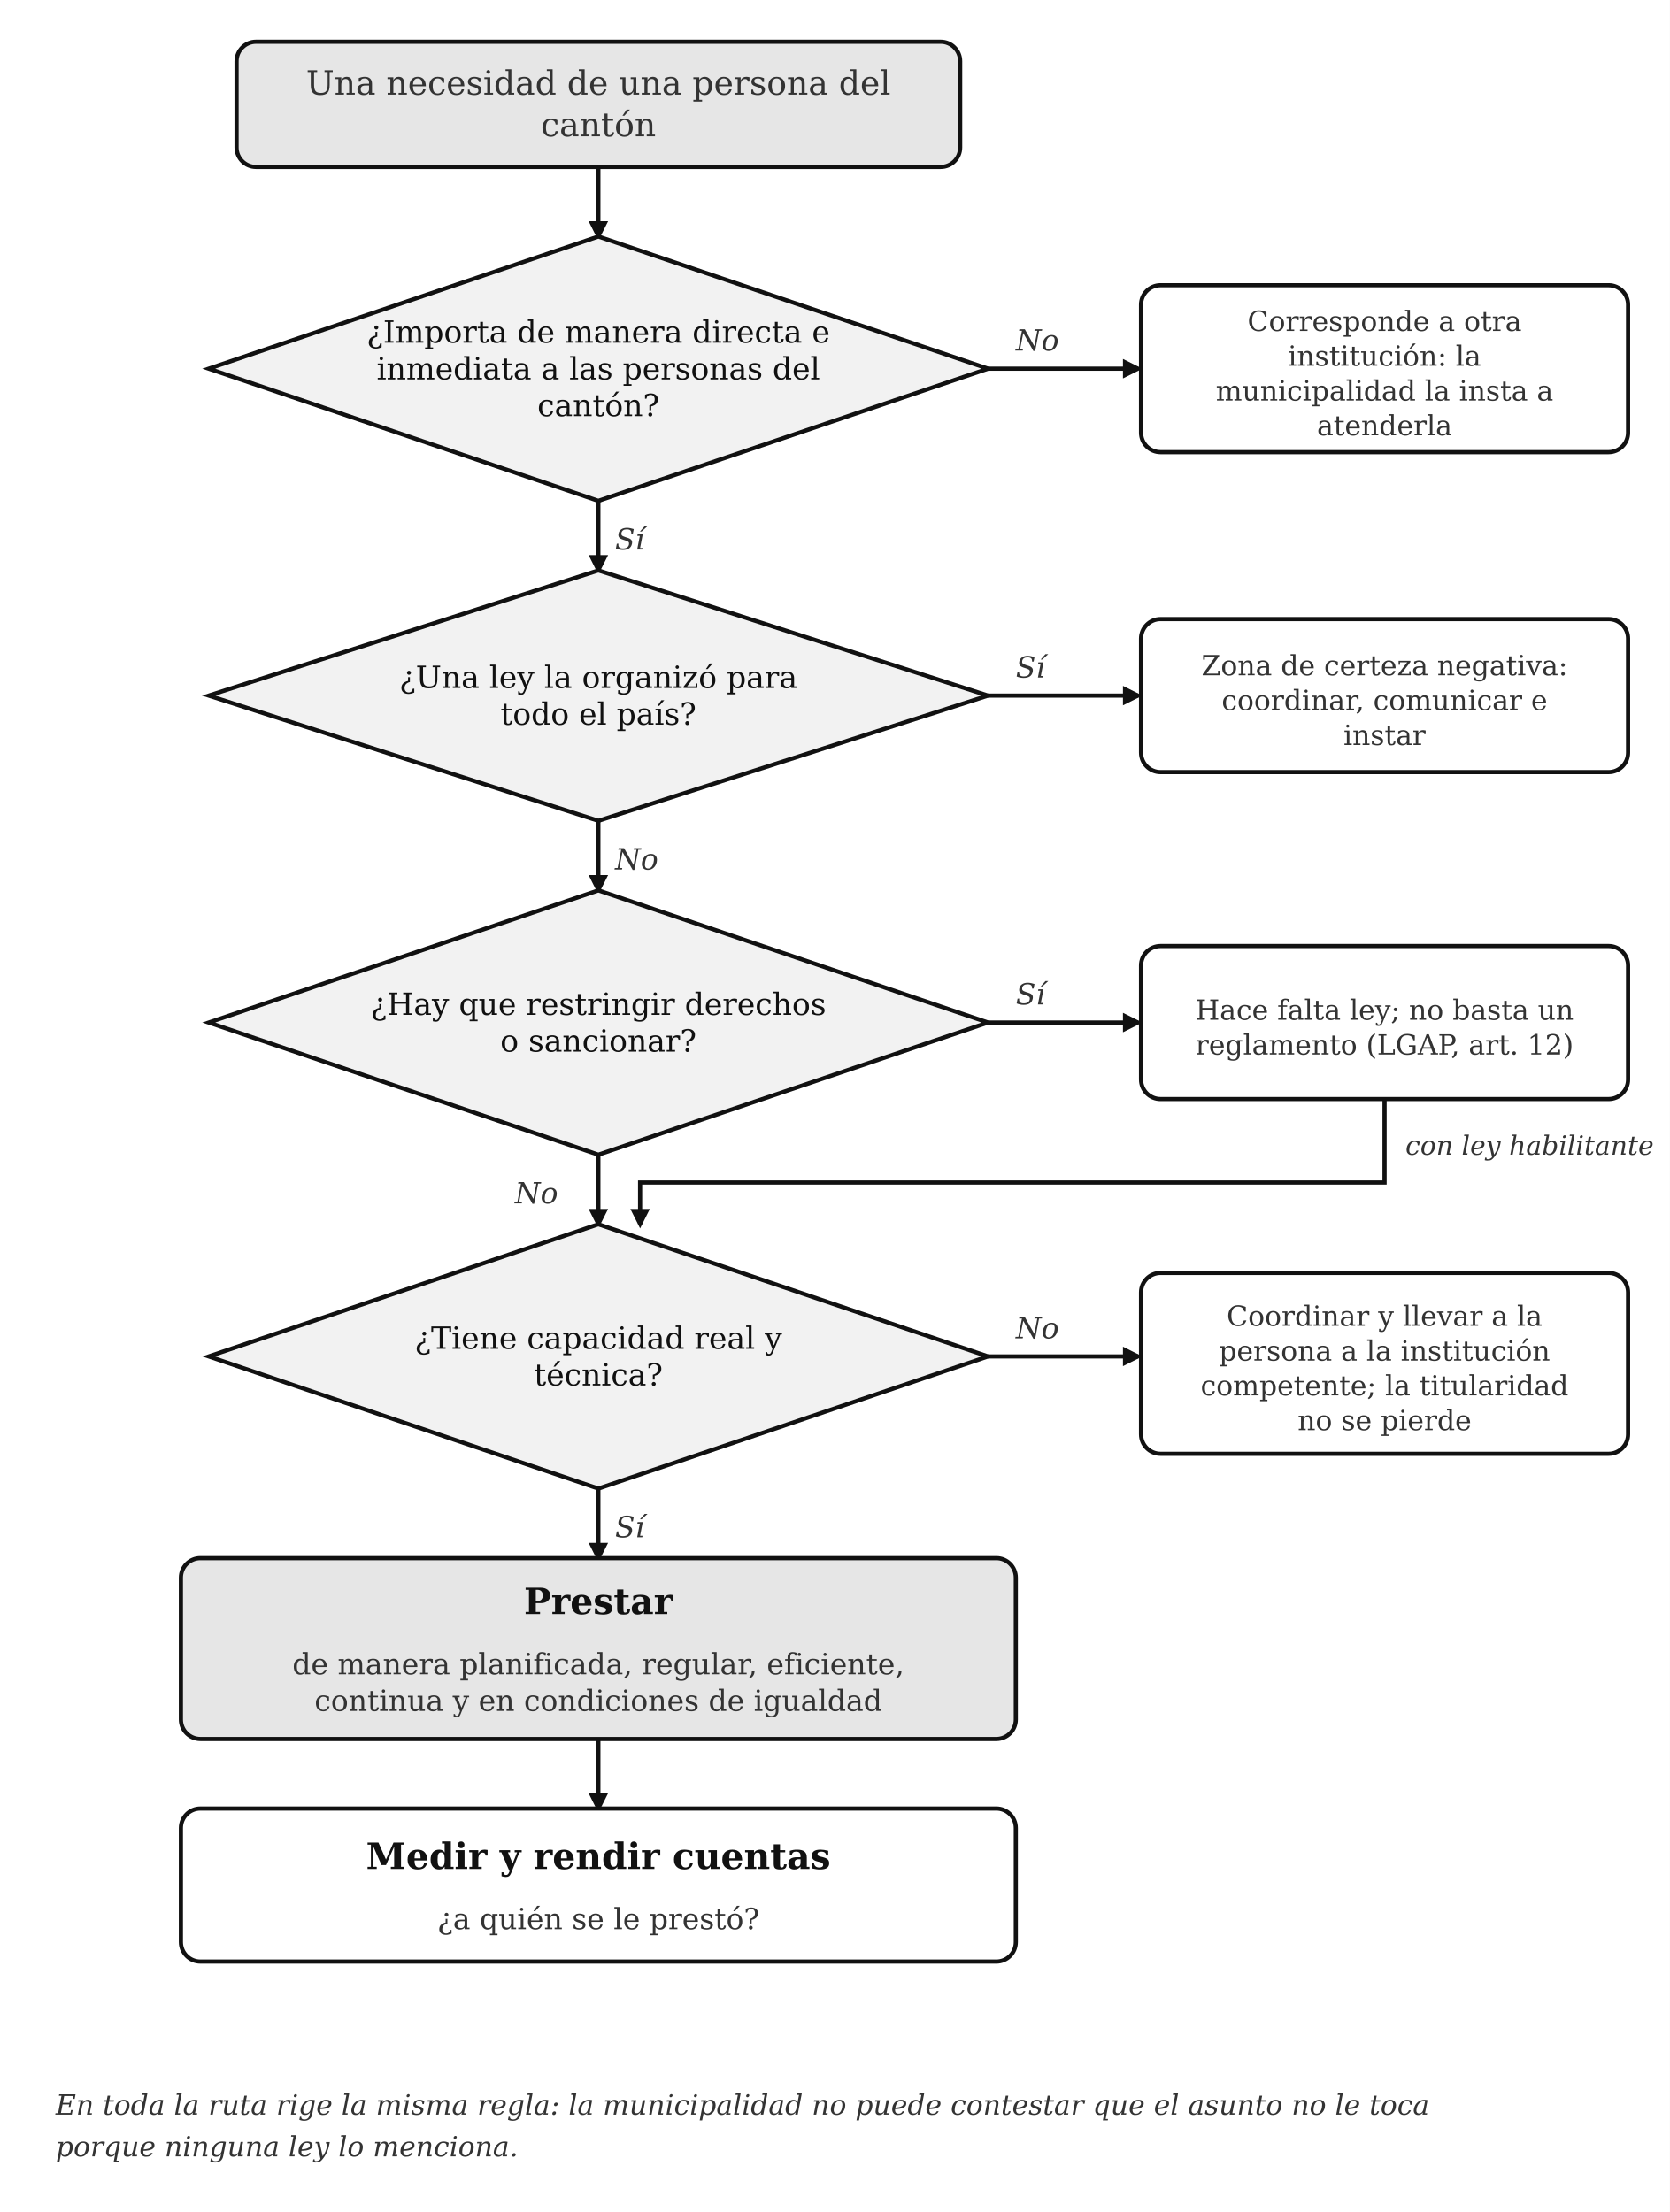
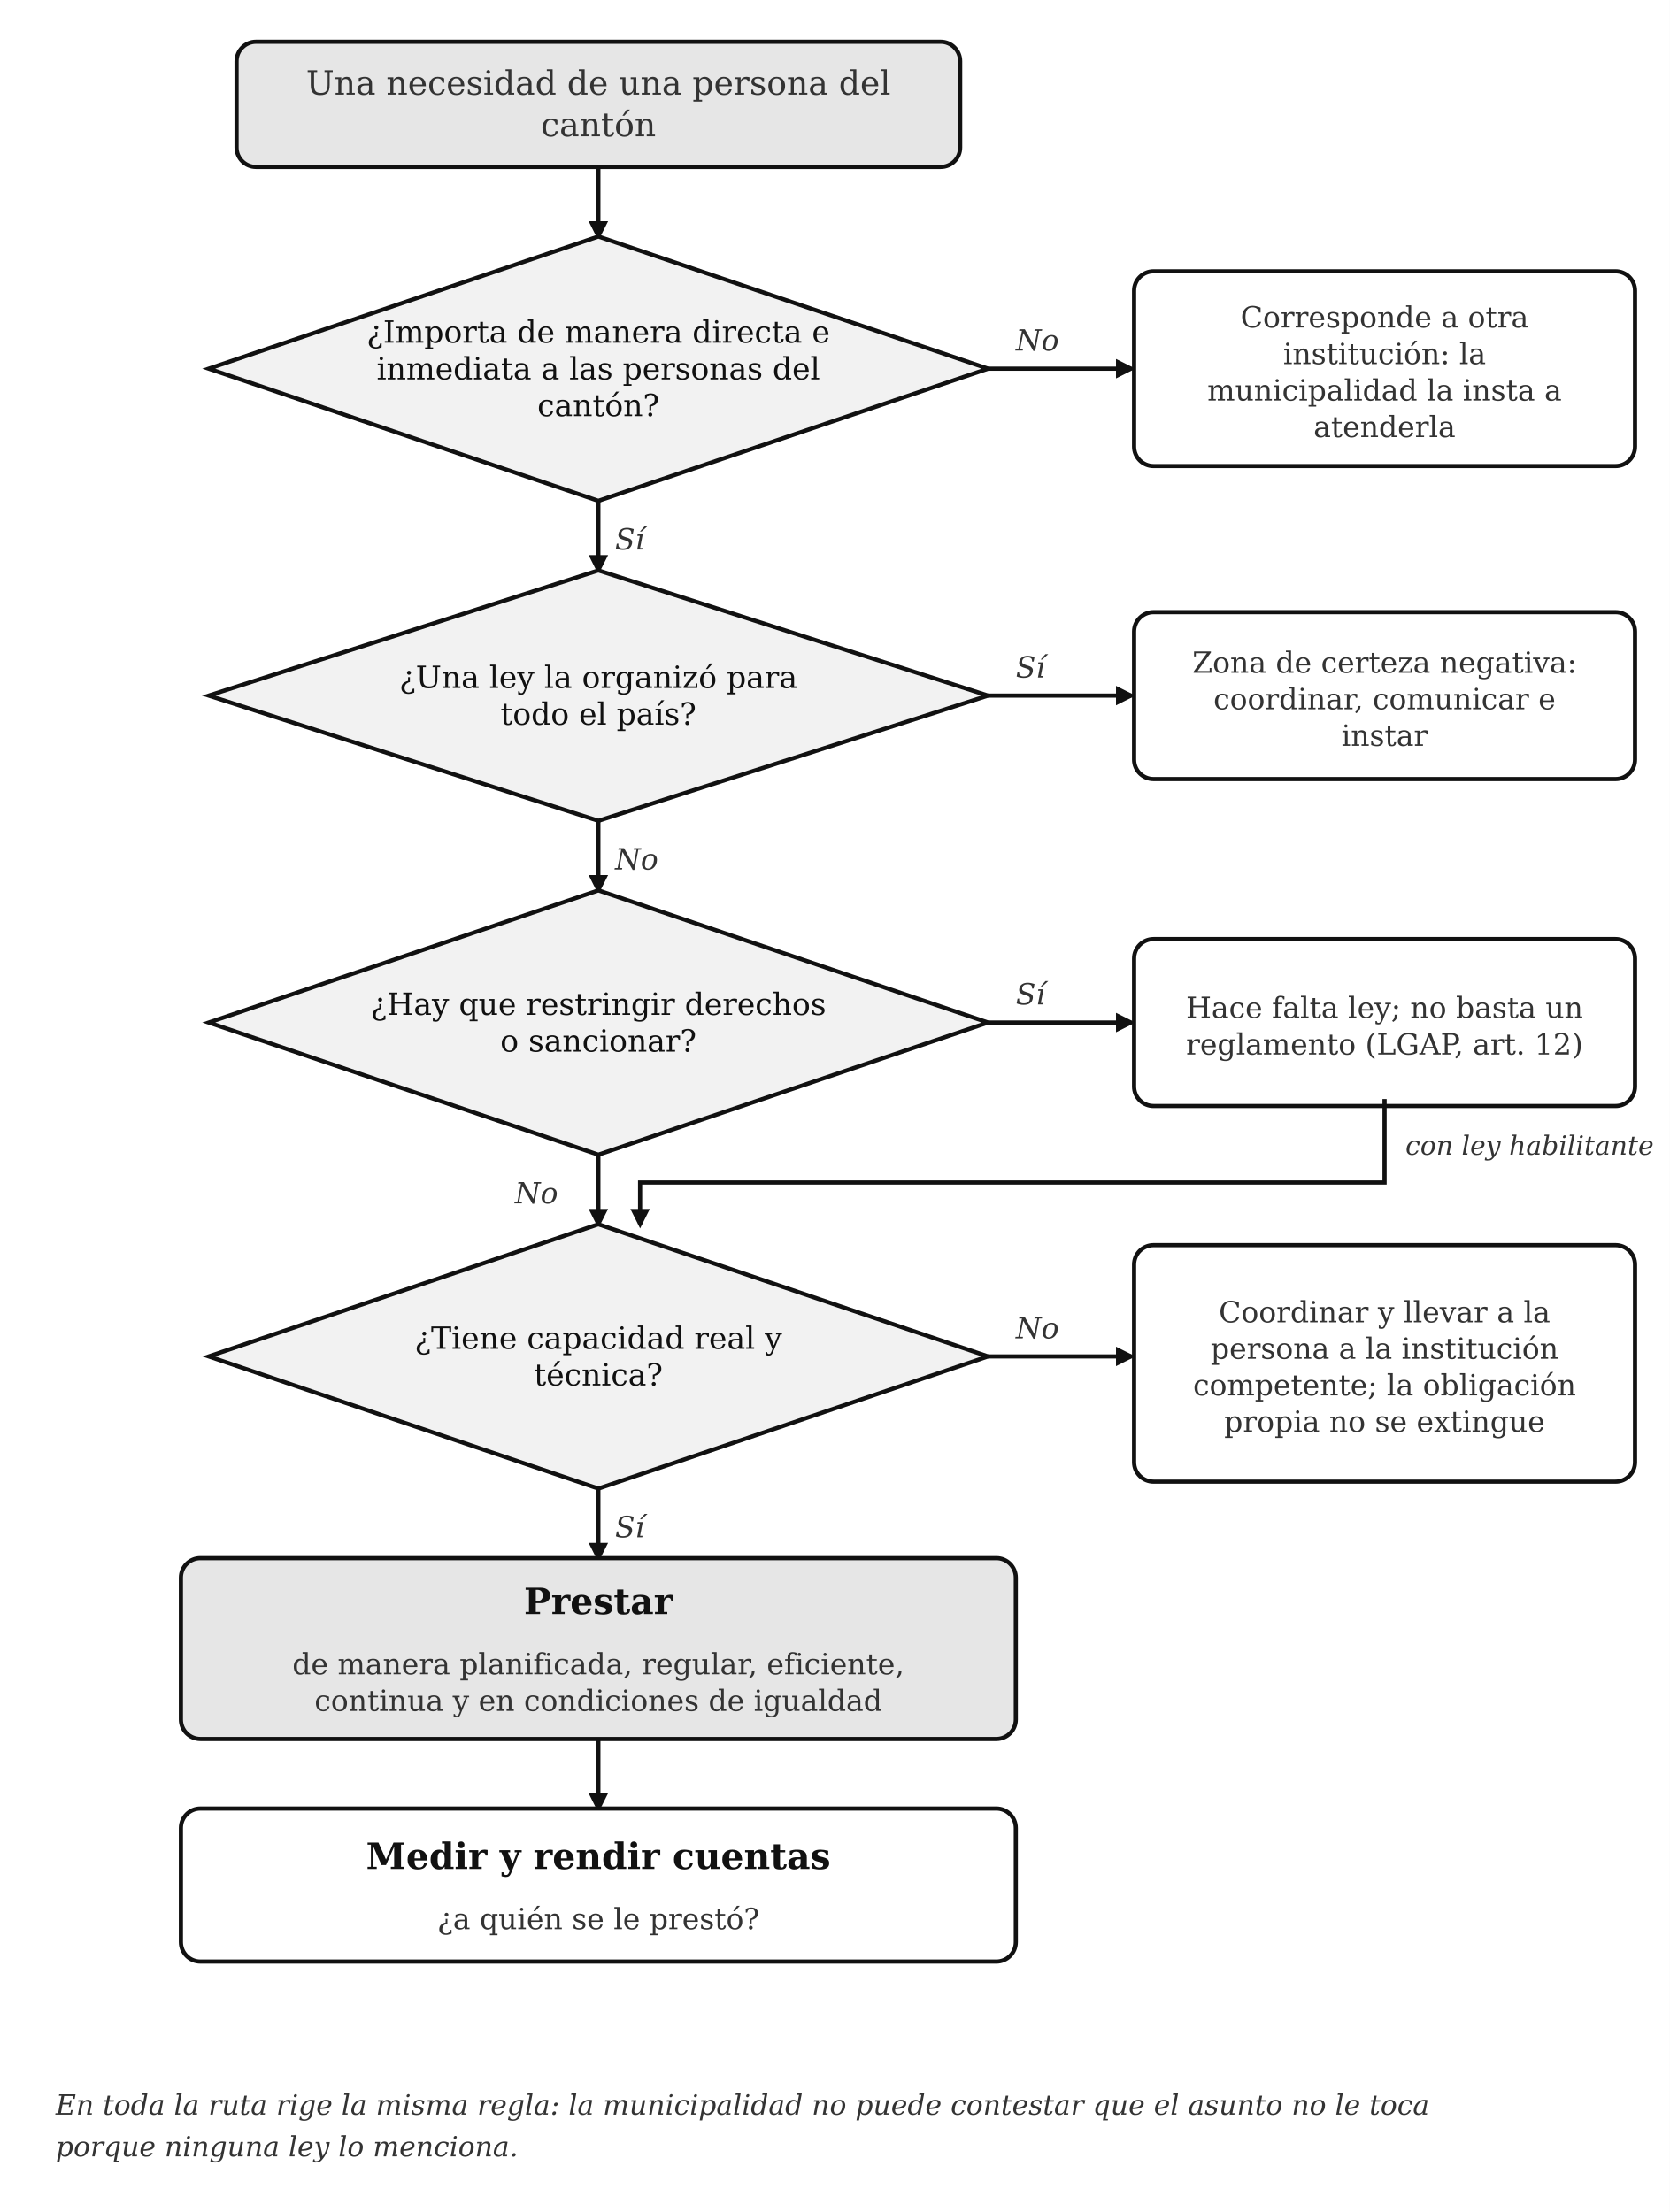
<svg xmlns="http://www.w3.org/2000/svg" width="1200" height="1590" viewBox="0 0 1200 1590" font-family="DejaVu Serif, serif">
  <defs>
    <marker id="ar" markerWidth="14" markerHeight="14" refX="11" refY="7" orient="auto" markerUnits="userSpaceOnUse">
      <path d="M0,0 L14,7 L0,14 Z" fill="#111" />
    </marker>
  </defs>
  <rect width="100%" height="100%" fill="white" />
  <rect x="170" y="30" width="520" height="90" rx="14" fill="#e6e6e6" stroke="#111" stroke-width="3" />
  <text x="430.0" y="68.0" font-size="24" font-weight="normal" font-style="normal" text-anchor="middle" fill="#333">Una necesidad de una persona del</text>
  <text x="430.0" y="98.0" font-size="24" font-weight="normal" font-style="normal" text-anchor="middle" fill="#333">cantón</text>
  <line x1="430" y1="120" x2="430" y2="170" stroke="#111" stroke-width="3" marker-end="url(#ar)" />
  <polygon points="430,170.0 710.0,265 430,360.0 150.0,265" fill="#f2f2f2" stroke="#111" stroke-width="3" />
  <text x="430.0" y="246.3" font-size="22" font-weight="normal" font-style="normal" text-anchor="middle" fill="#111">¿Importa de manera directa e</text>
  <text x="430.0" y="272.7" font-size="22" font-weight="normal" font-style="normal" text-anchor="middle" fill="#111">inmediata a las personas del</text>
  <text x="430.0" y="299.1" font-size="22" font-weight="normal" font-style="normal" text-anchor="middle" fill="#111">cantón?</text>
-   <rect x="820" y="205" width="350" height="120" rx="14" fill="white" stroke="#111" stroke-width="3" />
-   <text x="995.0" y="237.9" font-size="20" font-weight="normal" font-style="normal" text-anchor="middle" fill="#333">Corresponde a otra</text>
-   <text x="995.0" y="262.9" font-size="20" font-weight="normal" font-style="normal" text-anchor="middle" fill="#333">institución: la</text>
-   <text x="995.0" y="287.9" font-size="20" font-weight="normal" font-style="normal" text-anchor="middle" fill="#333">municipalidad la insta a</text>
-   <text x="995.0" y="312.9" font-size="20" font-weight="normal" font-style="normal" text-anchor="middle" fill="#333">atenderla</text>
-   <line x1="710" y1="265" x2="818" y2="265" stroke="#111" stroke-width="3" marker-end="url(#ar)" />
+   <rect x="815" y="195" width="360" height="140" rx="14" fill="white" stroke="#111" stroke-width="3" />
+   <text x="995.0" y="235.4" font-size="21" font-weight="normal" font-style="normal" text-anchor="middle" fill="#333">Corresponde a otra</text>
+   <text x="995.0" y="261.7" font-size="21" font-weight="normal" font-style="normal" text-anchor="middle" fill="#333">institución: la</text>
+   <text x="995.0" y="287.9" font-size="21" font-weight="normal" font-style="normal" text-anchor="middle" fill="#333">municipalidad la insta a</text>
+   <text x="995.0" y="314.2" font-size="21" font-weight="normal" font-style="normal" text-anchor="middle" fill="#333">atenderla</text>
+   <line x1="710" y1="265" x2="813" y2="265" stroke="#111" stroke-width="3" marker-end="url(#ar)" />
  <text x="730.0" y="252.0" font-size="21" font-weight="normal" font-style="italic" text-anchor="start" fill="#333">No</text>
  <line x1="430" y1="360" x2="430" y2="410" stroke="#111" stroke-width="3" marker-end="url(#ar)" />
  <text x="442.0" y="395.0" font-size="21" font-weight="normal" font-style="italic" text-anchor="start" fill="#333">Sí</text>
  <polygon points="430,410.0 710.0,500 430,590.0 150.0,500" fill="#f2f2f2" stroke="#111" stroke-width="3" />
  <text x="430.0" y="494.5" font-size="22" font-weight="normal" font-style="normal" text-anchor="middle" fill="#111">¿Una ley la organizó para</text>
  <text x="430.0" y="520.9" font-size="22" font-weight="normal" font-style="normal" text-anchor="middle" fill="#111">todo el país?</text>
-   <rect x="820" y="445" width="350" height="110" rx="14" fill="white" stroke="#111" stroke-width="3" />
-   <text x="995.0" y="485.4" font-size="20" font-weight="normal" font-style="normal" text-anchor="middle" fill="#333">Zona de certeza negativa:</text>
-   <text x="995.0" y="510.4" font-size="20" font-weight="normal" font-style="normal" text-anchor="middle" fill="#333">coordinar, comunicar e</text>
-   <text x="995.0" y="535.5" font-size="20" font-weight="normal" font-style="normal" text-anchor="middle" fill="#333">instar</text>
-   <line x1="710" y1="500" x2="818" y2="500" stroke="#111" stroke-width="3" marker-end="url(#ar)" />
+   <rect x="815" y="440" width="360" height="120" rx="14" fill="white" stroke="#111" stroke-width="3" />
+   <text x="995.0" y="483.6" font-size="21" font-weight="normal" font-style="normal" text-anchor="middle" fill="#333">Zona de certeza negativa:</text>
+   <text x="995.0" y="509.8" font-size="21" font-weight="normal" font-style="normal" text-anchor="middle" fill="#333">coordinar, comunicar e</text>
+   <text x="995.0" y="536.1" font-size="21" font-weight="normal" font-style="normal" text-anchor="middle" fill="#333">instar</text>
+   <line x1="710" y1="500" x2="813" y2="500" stroke="#111" stroke-width="3" marker-end="url(#ar)" />
  <text x="730.0" y="487.0" font-size="21" font-weight="normal" font-style="italic" text-anchor="start" fill="#333">Sí</text>
  <line x1="430" y1="590" x2="430" y2="640" stroke="#111" stroke-width="3" marker-end="url(#ar)" />
  <text x="442.0" y="625.0" font-size="21" font-weight="normal" font-style="italic" text-anchor="start" fill="#333">No</text>
  <polygon points="430,640.0 710.0,735 430,830.0 150.0,735" fill="#f2f2f2" stroke="#111" stroke-width="3" />
  <text x="430.0" y="729.5" font-size="22" font-weight="normal" font-style="normal" text-anchor="middle" fill="#111">¿Hay que restringir derechos</text>
  <text x="430.0" y="755.9" font-size="22" font-weight="normal" font-style="normal" text-anchor="middle" fill="#111">o sancionar?</text>
-   <rect x="820" y="680" width="350" height="110" rx="14" fill="white" stroke="#111" stroke-width="3" />
-   <text x="995.0" y="733.0" font-size="20" font-weight="normal" font-style="normal" text-anchor="middle" fill="#333">Hace falta ley; no basta un</text>
-   <text x="995.0" y="758.0" font-size="20" font-weight="normal" font-style="normal" text-anchor="middle" fill="#333">reglamento (LGAP, art. 12)</text>
-   <line x1="710" y1="735" x2="818" y2="735" stroke="#111" stroke-width="3" marker-end="url(#ar)" />
+   <rect x="815" y="675" width="360" height="120" rx="14" fill="white" stroke="#111" stroke-width="3" />
+   <text x="995.0" y="731.7" font-size="21" font-weight="normal" font-style="normal" text-anchor="middle" fill="#333">Hace falta ley; no basta un</text>
+   <text x="995.0" y="758.0" font-size="21" font-weight="normal" font-style="normal" text-anchor="middle" fill="#333">reglamento (LGAP, art. 12)</text>
+   <line x1="710" y1="735" x2="813" y2="735" stroke="#111" stroke-width="3" marker-end="url(#ar)" />
  <text x="730.0" y="722.0" font-size="21" font-weight="normal" font-style="italic" text-anchor="start" fill="#333">Sí</text>
  <path d="M 995 790 L 995 850 L 460 850 L 460 880" fill="none" stroke="#111" stroke-width="3" marker-end="url(#ar)" />
  <text x="1010.0" y="830.0" font-size="19" font-weight="normal" font-style="italic" text-anchor="start" fill="#333">con ley habilitante</text>
  <line x1="430" y1="830" x2="430" y2="880" stroke="#111" stroke-width="3" marker-end="url(#ar)" />
  <text x="370.0" y="865.0" font-size="21" font-weight="normal" font-style="italic" text-anchor="start" fill="#333">No</text>
  <polygon points="430,880.0 710.0,975 430,1070.0 150.0,975" fill="#f2f2f2" stroke="#111" stroke-width="3" />
  <text x="430.0" y="969.5" font-size="22" font-weight="normal" font-style="normal" text-anchor="middle" fill="#111">¿Tiene capacidad real y</text>
  <text x="430.0" y="995.9" font-size="22" font-weight="normal" font-style="normal" text-anchor="middle" fill="#111">técnica?</text>
-   <rect x="820" y="915" width="350" height="130" rx="14" fill="white" stroke="#111" stroke-width="3" />
-   <text x="995.0" y="953.0" font-size="20" font-weight="normal" font-style="normal" text-anchor="middle" fill="#333">Coordinar y llevar a la</text>
-   <text x="995.0" y="978.0" font-size="20" font-weight="normal" font-style="normal" text-anchor="middle" fill="#333">persona a la institución</text>
-   <text x="995.0" y="1003.0" font-size="20" font-weight="normal" font-style="normal" text-anchor="middle" fill="#333">competente; la titularidad</text>
-   <text x="995.0" y="1028.0" font-size="20" font-weight="normal" font-style="normal" text-anchor="middle" fill="#333">no se pierde</text>
-   <line x1="710" y1="975" x2="818" y2="975" stroke="#111" stroke-width="3" marker-end="url(#ar)" />
+   <rect x="815" y="895" width="360" height="170" rx="14" fill="white" stroke="#111" stroke-width="3" />
+   <text x="995.0" y="950.5" font-size="21" font-weight="normal" font-style="normal" text-anchor="middle" fill="#333">Coordinar y llevar a la</text>
+   <text x="995.0" y="976.7" font-size="21" font-weight="normal" font-style="normal" text-anchor="middle" fill="#333">persona a la institución</text>
+   <text x="995.0" y="1003.0" font-size="21" font-weight="normal" font-style="normal" text-anchor="middle" fill="#333">competente; la obligación</text>
+   <text x="995.0" y="1029.2" font-size="21" font-weight="normal" font-style="normal" text-anchor="middle" fill="#333">propia no se extingue</text>
+   <line x1="710" y1="975" x2="813" y2="975" stroke="#111" stroke-width="3" marker-end="url(#ar)" />
  <text x="730.0" y="962.0" font-size="21" font-weight="normal" font-style="italic" text-anchor="start" fill="#333">No</text>
  <line x1="430" y1="1070" x2="430" y2="1120" stroke="#111" stroke-width="3" marker-end="url(#ar)" />
  <text x="442.0" y="1105.0" font-size="21" font-weight="normal" font-style="italic" text-anchor="start" fill="#333">Sí</text>
  <rect x="130" y="1120" width="600" height="130" rx="14" fill="#e6e6e6" stroke="#111" stroke-width="3" />
  <text x="430.0" y="1160.2" font-size="26" font-weight="bold" font-style="normal" text-anchor="middle" fill="#111">Prestar</text>
  <text x="430.0" y="1203.5" font-size="21" font-weight="normal" font-style="normal" text-anchor="middle" fill="#333">de manera planificada, regular, eficiente,</text>
  <text x="430.0" y="1229.8" font-size="21" font-weight="normal" font-style="normal" text-anchor="middle" fill="#333">continua y en condiciones de igualdad</text>
  <line x1="430" y1="1250" x2="430" y2="1300" stroke="#111" stroke-width="3" marker-end="url(#ar)" />
  <rect x="130" y="1300" width="600" height="110" rx="14" fill="white" stroke="#111" stroke-width="3" />
  <text x="430.0" y="1343.4" font-size="26" font-weight="bold" font-style="normal" text-anchor="middle" fill="#111">Medir y rendir cuentas</text>
  <text x="430.0" y="1386.7" font-size="21" font-weight="normal" font-style="normal" text-anchor="middle" fill="#333">¿a quién se le prestó?</text>
  <text x="40" y="1520" font-size="20" font-style="italic" fill="#333">En toda la ruta rige la misma regla: la municipalidad no puede contestar que el asunto no le toca</text>
  <text x="40" y="1550" font-size="20" font-style="italic" fill="#333">porque ninguna ley lo menciona.</text>
</svg>
